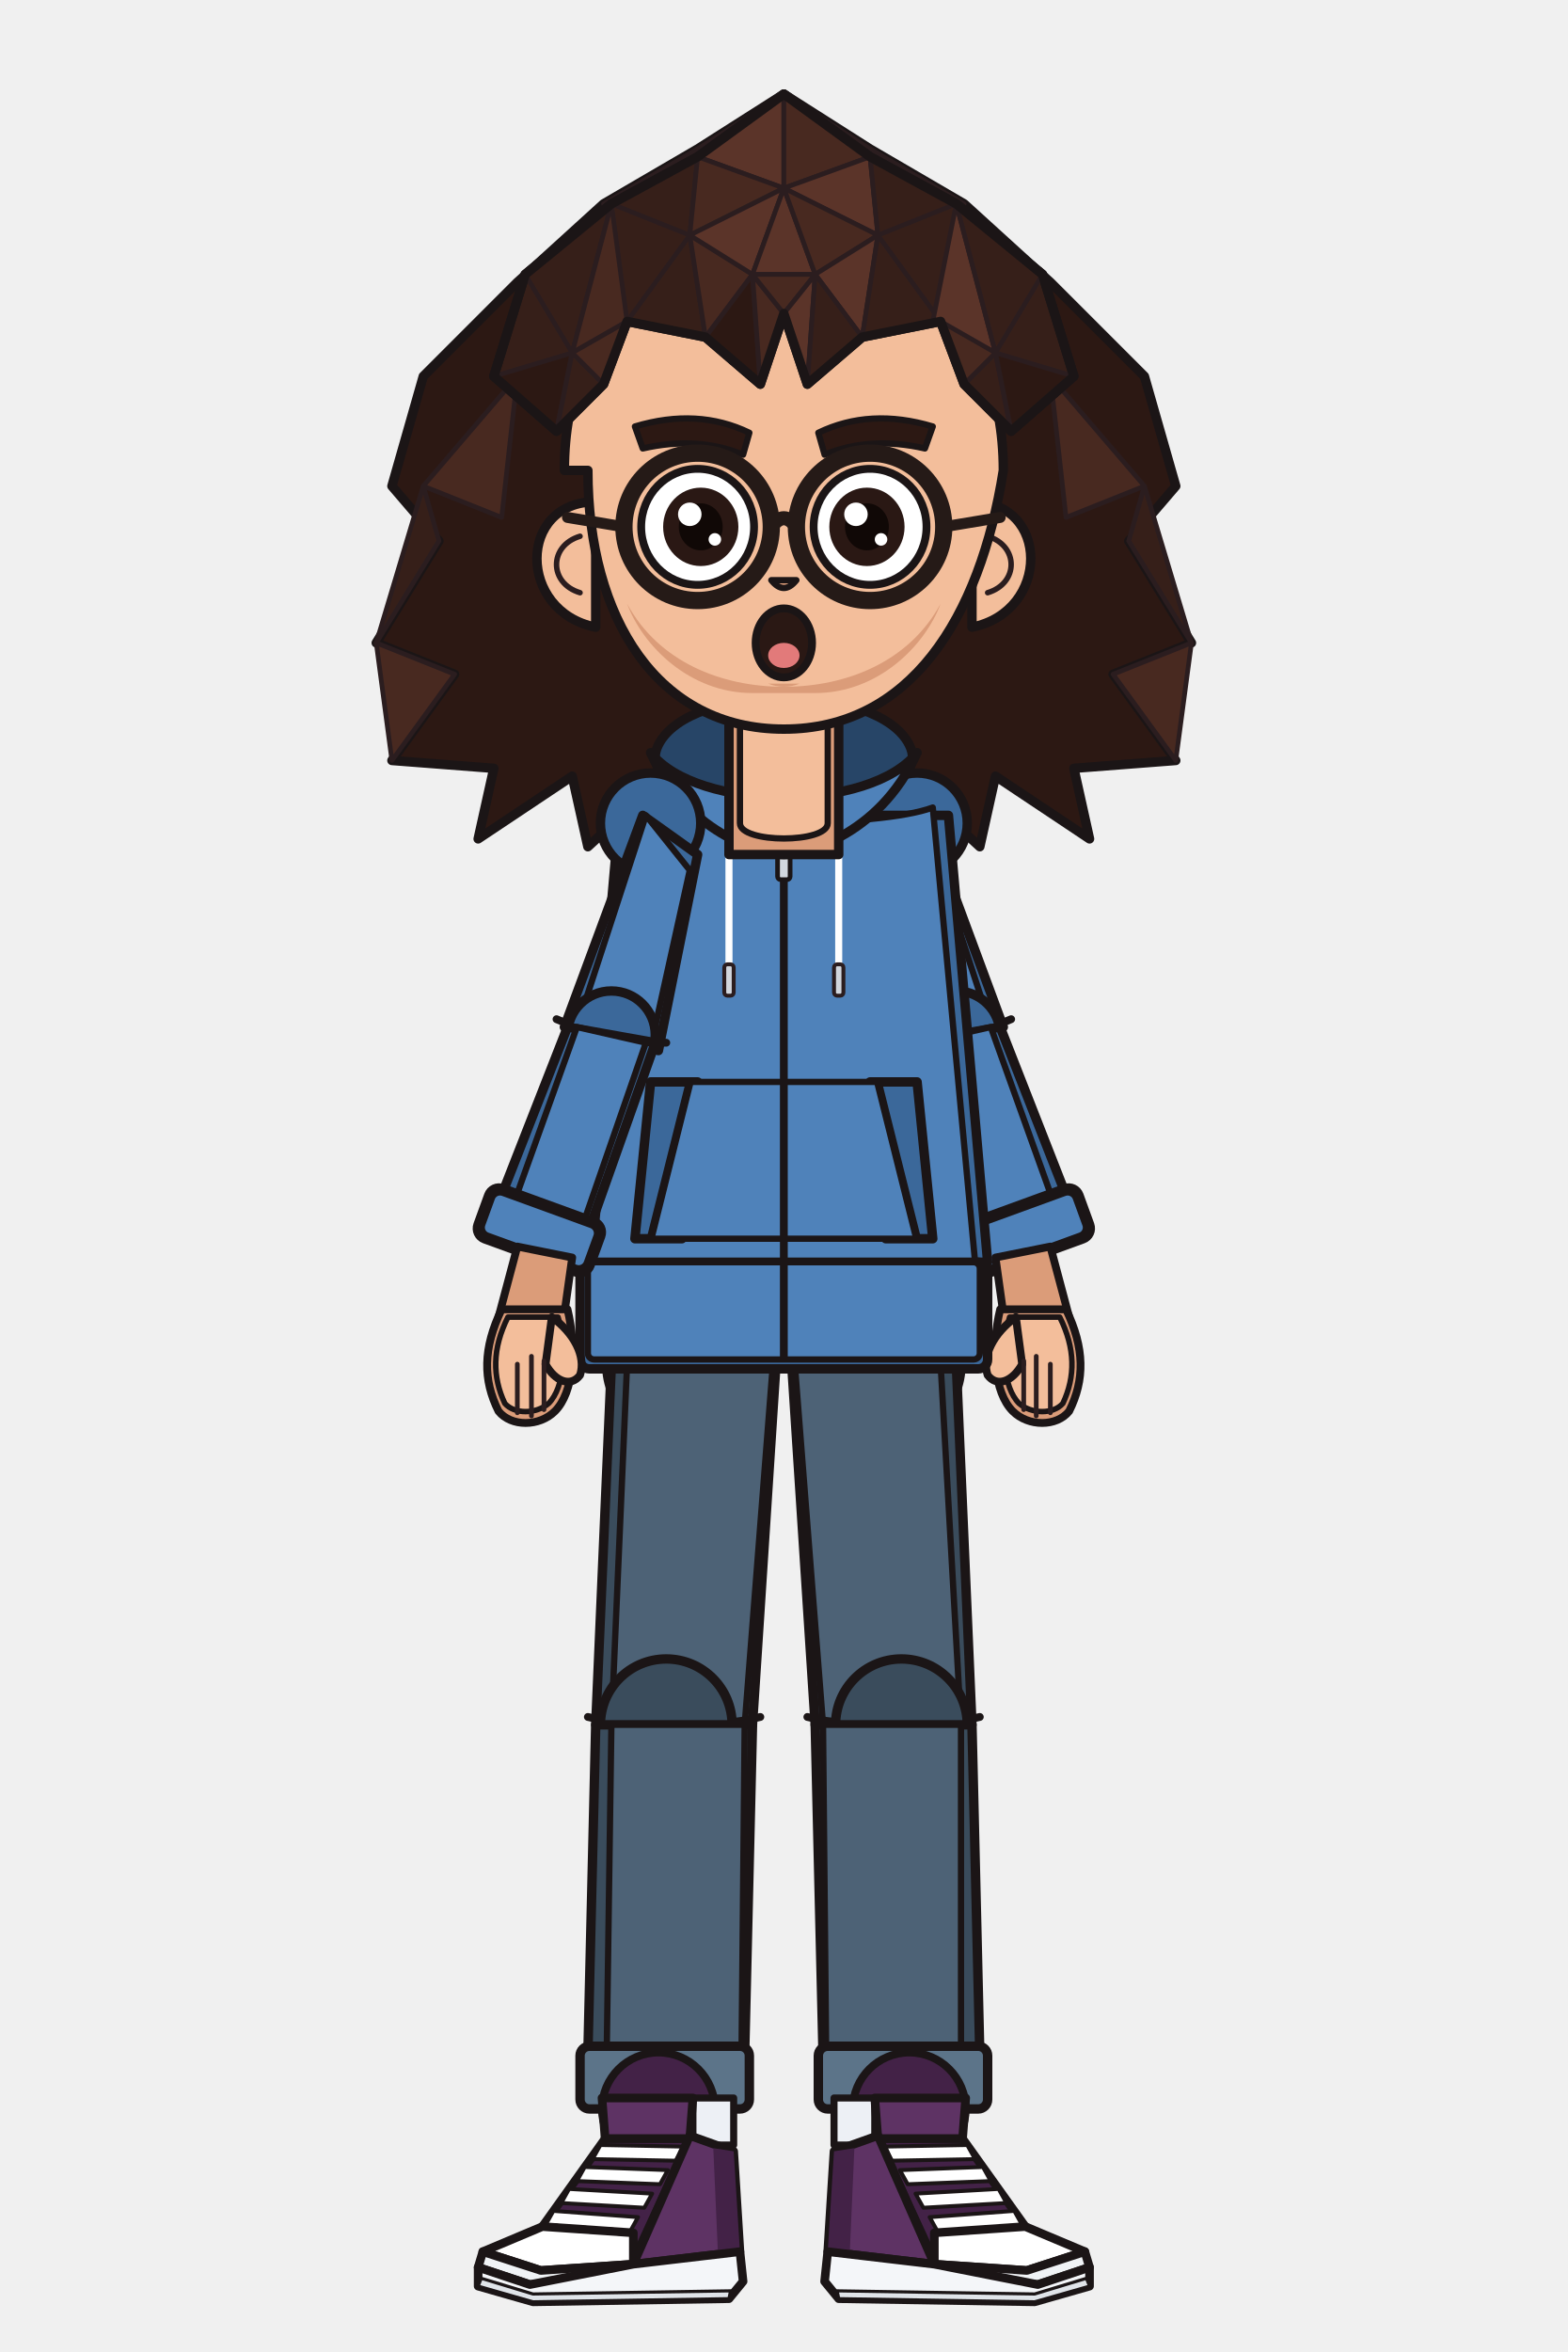
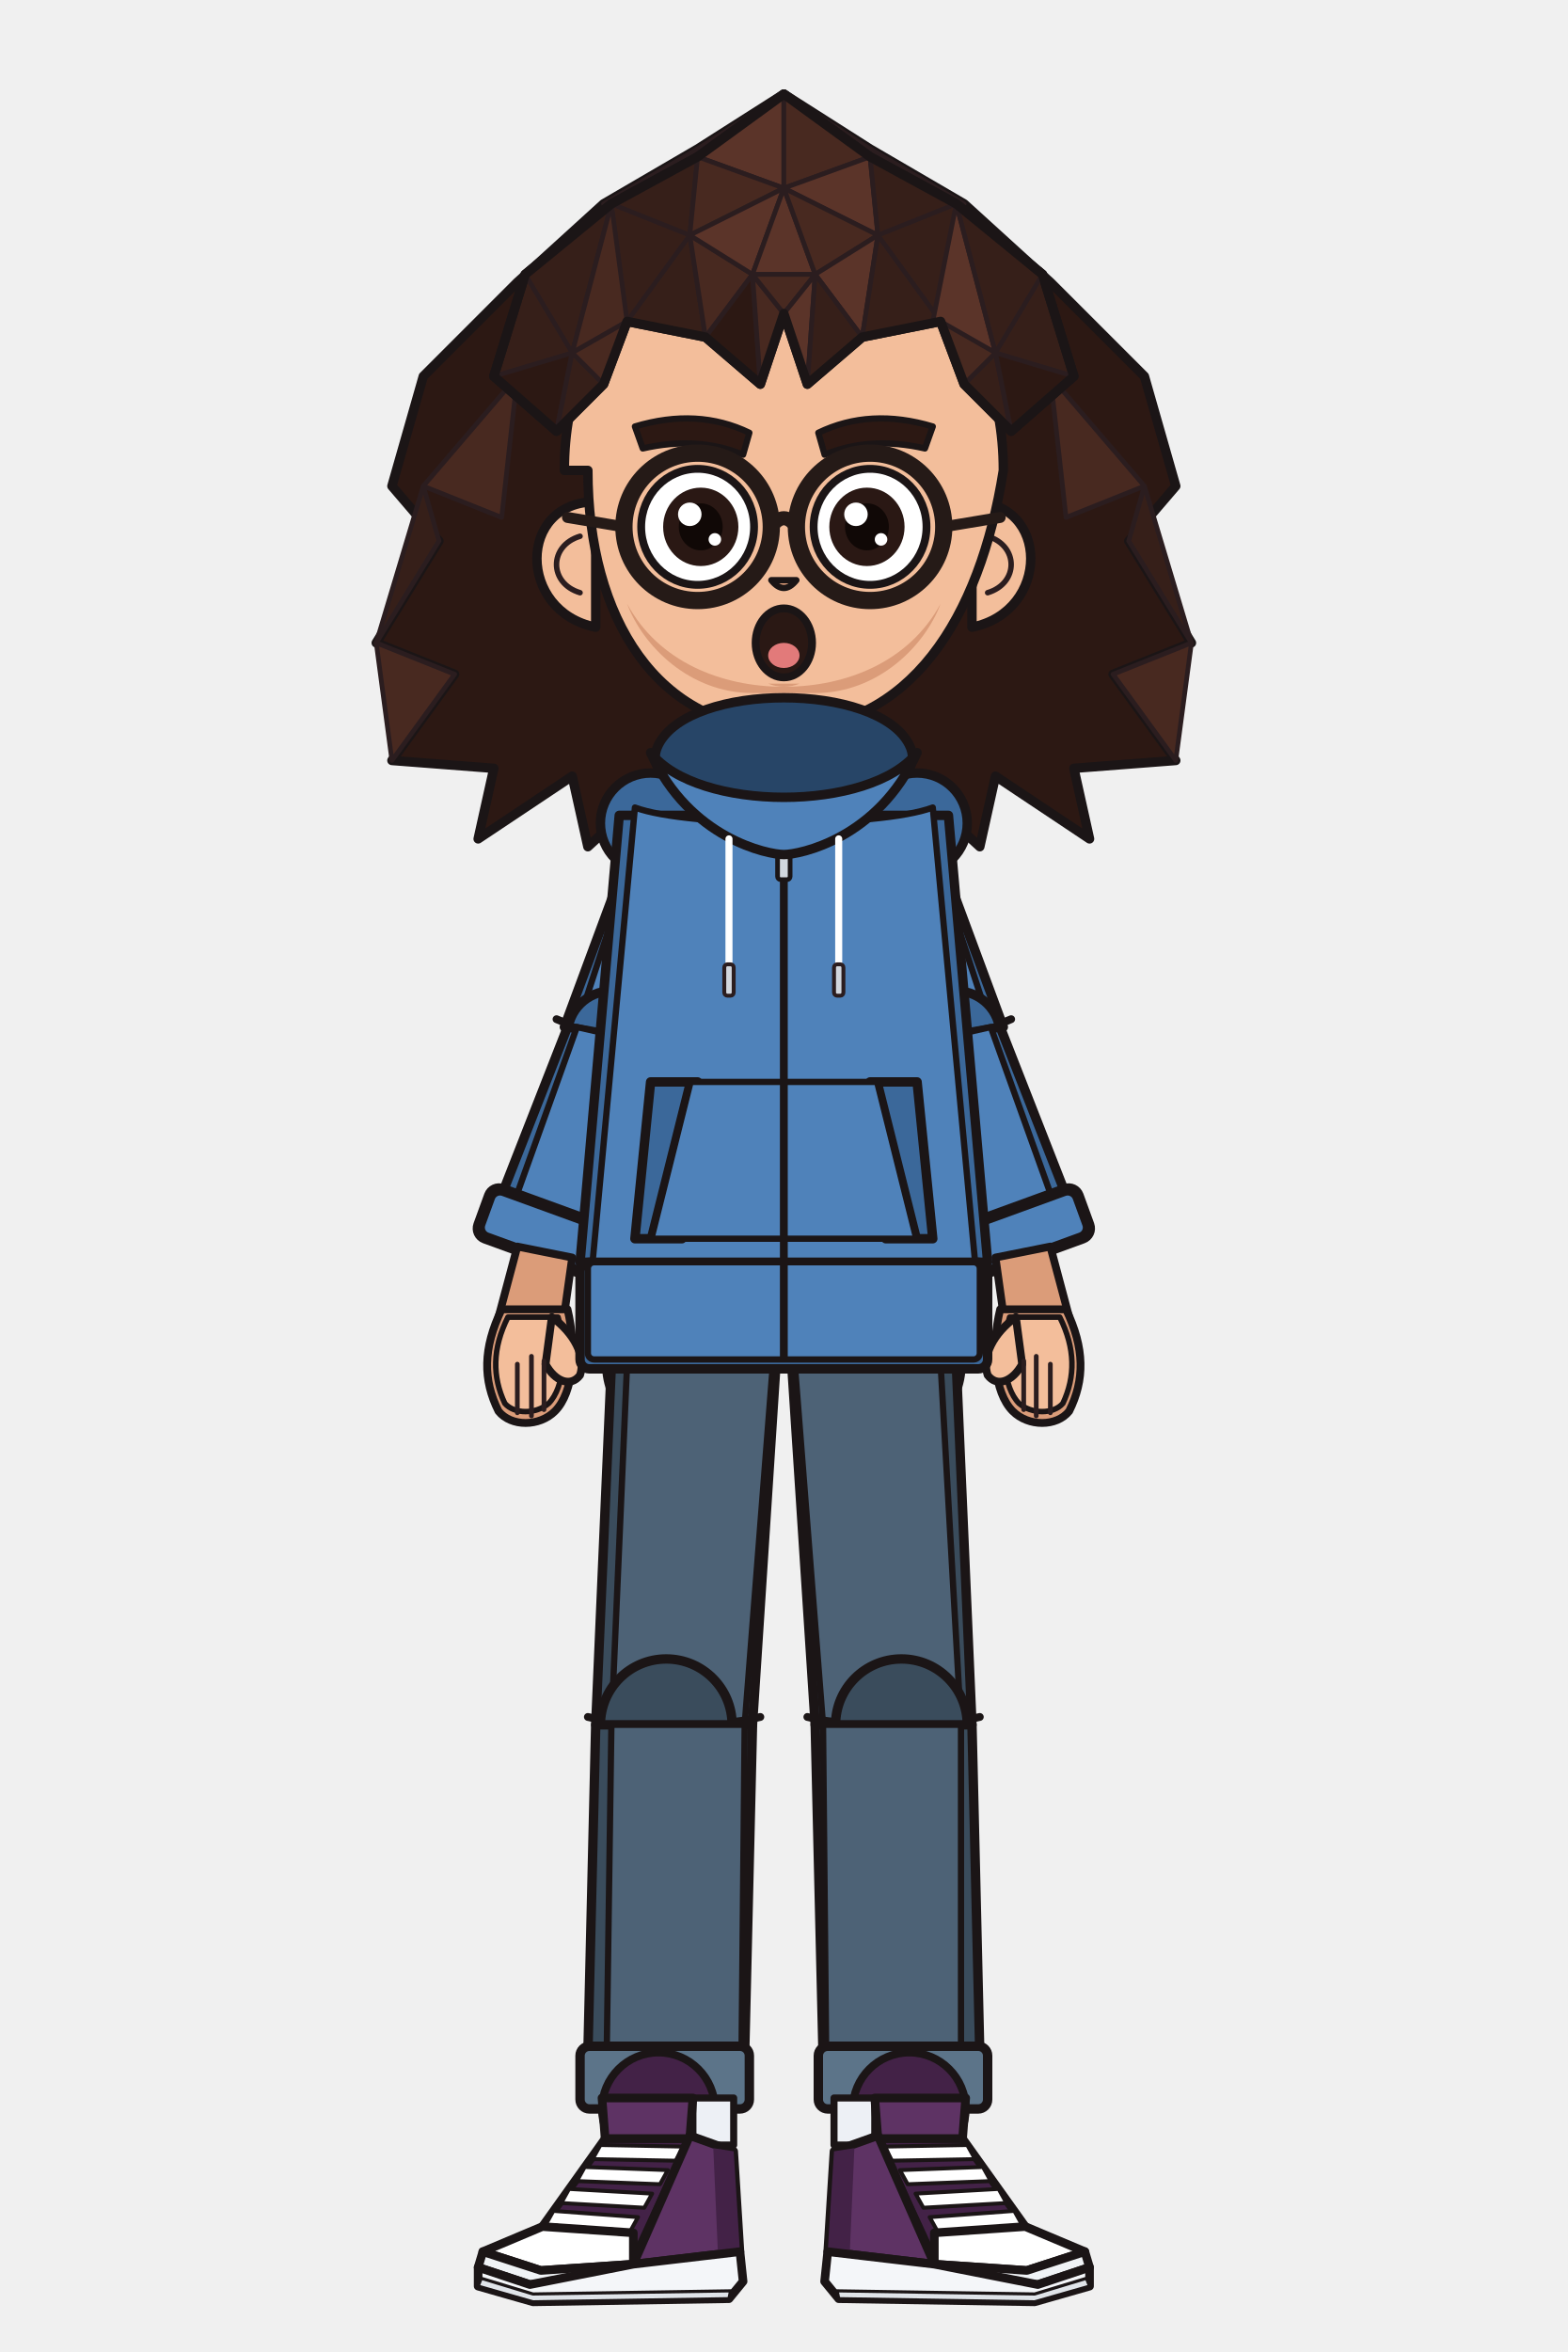
<svg xmlns="http://www.w3.org/2000/svg" viewBox="0 0 1000 1500" width="1000" height="1500">
  <rect width="1000" height="1500" fill="none" />
  <g id="character_root">
    <g id="fk_head_back" transform="rotate(0.0, 500, 500)">
      <g id="layer_head_back">
        <path fill="#2c1813" stroke="#1b1516" stroke-width="6" stroke-linecap="round" stroke-linejoin="round" d="M500 60 L445 95 L385 130 L330 180 L270 240 L250 310 L280 345 L240 410 L290 430 L250 485 L315 490 L305 535 L365 495 L375 540 L435 485 L500 510 L565 485 L625 540 L635 495 L695 535 L685 490 L750 485 L710 430 L760 410 L720 345 L750 310 L730 240 L670 180 L615 130 L555 95 Z" />
        <polygon points="330,240 270,310 320,330" fill="#482920" stroke="#2b1d1f" stroke-width="3" stroke-linejoin="round" />
        <polygon points="270,310 280,345 240,410" fill="#361f19" stroke="#2b1d1f" stroke-width="3" stroke-linejoin="round" />
        <polygon points="240,410 290,430 250,485" fill="#482920" stroke="#2b1d1f" stroke-width="3" stroke-linejoin="round" />
        <polygon points="670,240 730,310 680,330" fill="#482920" stroke="#2b1d1f" stroke-width="3" stroke-linejoin="round" />
        <polygon points="730,310 720,345 760,410" fill="#361f19" stroke="#2b1d1f" stroke-width="3" stroke-linejoin="round" />
        <polygon points="760,410 710,430 750,485" fill="#482920" stroke="#2b1d1f" stroke-width="3" stroke-linejoin="round" />
        <polygon points="500,60 445,95 500,150" fill="#482920" stroke="#2b1d1f" stroke-width="3" stroke-linejoin="round" />
        <polygon points="500,60 500,150 555,95" fill="#5b3429" stroke="#2b1d1f" stroke-width="3" stroke-linejoin="round" />
        <polygon points="445,95 385,130 440,175" fill="#361f19" stroke="#2b1d1f" stroke-width="3" stroke-linejoin="round" />
        <polygon points="445,95 440,175 500,150" fill="#482920" stroke="#2b1d1f" stroke-width="3" stroke-linejoin="round" />
        <polygon points="555,95 500,150 560,175" fill="#482920" stroke="#2b1d1f" stroke-width="3" stroke-linejoin="round" />
        <polygon points="555,95 615,130 560,175" fill="#361f19" stroke="#2b1d1f" stroke-width="3" stroke-linejoin="round" />
      </g>
    </g>
    <g id="fk_leg_r" transform="rotate(0.0, 565, 870)">
      <g id="layer_leg_upper_right">
        <circle cx="565" cy="870" r="48" fill="#3a4c5c" stroke="#1b1516" stroke-width="6" />
        <path fill="#3a4c5c" stroke="#1b1516" stroke-width="6" stroke-linecap="round" stroke-linejoin="round" d="M505 870 L520 1100 L620 1100 L610 870 Z" />
        <path fill="#4d6276" stroke="#1b1516" stroke-width="4" stroke-linecap="round" stroke-linejoin="round" d="M507 870 L525 1100 L613 1100 L600 870 Z" />
        <path fill="#3a4c5c" stroke="#1b1516" stroke-width="5" stroke-linecap="round" d="M515 1095 Q570 1108 625 1095" />
      </g>
      <g id="fk_leg_lower_r" transform="rotate(0.0, 575, 1100)">
        <g id="layer_leg_lower_right">
          <circle cx="575" cy="1100" r="42" fill="#3a4c5c" stroke="#1b1516" stroke-width="6" />
          <path fill="#3a4c5c" stroke="#1b1516" stroke-width="6" stroke-linecap="round" stroke-linejoin="round" d="M520 1100 L525 1310 L625 1310 L620 1100 Z" />
          <path fill="#4d6276" stroke="#1b1516" stroke-width="4" stroke-linecap="round" stroke-linejoin="round" d="M525 1100 L527 1310 L613 1310 L613 1100 Z" />
          <rect x="522" y="1305" width="108" height="40" rx="6" fill="#5c7489" stroke="#1b1516" stroke-width="6" />
        </g>
        <g id="fk_shoe_r" transform="rotate(0.0, 580, 1345)">
          <g id="layer_shoe_right">
            <circle cx="580" cy="1345" r="36" fill="#432247" stroke="#1b1516" stroke-width="5" />
            <path fill="#edf0f5" stroke="#1b1516" stroke-width="4.5" stroke-linecap="round" stroke-linejoin="round" d="M558 1338 L532 1338 L532 1368 L558 1368 Z" />
            <path fill="#5e3364" stroke="#1b1516" stroke-width="5.5" stroke-linecap="round" stroke-linejoin="round" d="M616 1338 L558 1338 L560 1364 L614 1364 Z" />
            <path fill="#432247" stroke="#1b1516" stroke-width="5.5" stroke-linecap="round" stroke-linejoin="round" d="M614 1364 L560 1364 L596 1442 L654 1420 Z" />
            <path fill="#ffffff" stroke="#1b1516" stroke-width="2.5" stroke-linejoin="round" d="M617 1368 L564 1369 L569 1378 L622 1377 Z" />
            <path fill="#ffffff" stroke="#1b1516" stroke-width="2.5" stroke-linejoin="round" d="M627 1382 L574 1384 L579 1393 L632 1391 Z" />
            <path fill="#ffffff" stroke="#1b1516" stroke-width="2.5" stroke-linejoin="round" d="M637 1396 L584 1399 L589 1408 L642 1405 Z" />
            <path fill="#ffffff" stroke="#1b1516" stroke-width="2.5" stroke-linejoin="round" d="M647 1410 L593 1414 L598 1423 L652 1419 Z" />
            <path fill="#5e3364" stroke="#1b1516" stroke-width="5.5" stroke-linecap="round" stroke-linejoin="round" d="M560 1362 L532 1372 L528 1436 L596 1444 L560 1362 Z" />
            <path fill="#432247" d="M545 1370 L532 1372 L528 1436 L542 1438 Z" />
            <path fill="#ffffff" stroke="#1b1516" stroke-width="5.5" stroke-linecap="round" stroke-linejoin="round" d="M654 1420 L596 1424 L596 1444 L655 1448 L692 1436 Z" />
            <path fill="#f0f3f6" stroke="#1b1516" stroke-width="5.5" stroke-linecap="round" stroke-linejoin="round" d="M692 1436 L655 1448 L596 1444 L604 1453 L662 1457 L695 1446 Z" />
            <path fill="#f4f6f9" stroke="#1b1516" stroke-width="5.5" stroke-linecap="round" stroke-linejoin="round" d="M695 1446 L662 1457 L596 1444 L528 1436 L526 1455 L535 1466 L660 1468 L695 1458 Z" />
            <path fill="#e0e4e9" stroke="#1b1516" stroke-width="2" stroke-linejoin="round" d="M693 1453 L660 1463 L534 1461 L535 1466 L660 1468 L695 1458 Z" />
          </g>
        </g>
      </g>
    </g>
    <g id="fk_leg_l" transform="rotate(0.0, 435, 870)">
      <g id="layer_leg_upper_left">
        <circle cx="435" cy="870" r="48" fill="#3a4c5c" stroke="#1b1516" stroke-width="6" />
        <path fill="#3a4c5c" stroke="#1b1516" stroke-width="6" stroke-linecap="round" stroke-linejoin="round" d="M390 870 L380 1100 L480 1100 L495 870 Z" />
        <path fill="#4d6276" stroke="#1b1516" stroke-width="4" stroke-linecap="round" stroke-linejoin="round" d="M400 870 L390 1100 L475 1100 L493 870 Z" />
        <path fill="#3a4c5c" stroke="#1b1516" stroke-width="5" stroke-linecap="round" d="M375 1095 Q430 1108 485 1095" />
      </g>
      <g id="fk_leg_lower_l" transform="rotate(0.0, 425, 1100)">
        <g id="layer_leg_lower_left">
          <circle cx="425" cy="1100" r="42" fill="#3a4c5c" stroke="#1b1516" stroke-width="6" />
          <path fill="#3a4c5c" stroke="#1b1516" stroke-width="6" stroke-linecap="round" stroke-linejoin="round" d="M380 1100 L375 1310 L475 1310 L480 1100 Z" />
          <path fill="#4d6276" stroke="#1b1516" stroke-width="4" stroke-linecap="round" stroke-linejoin="round" d="M390 1100 L387 1310 L473 1310 L475 1100 Z" />
          <rect x="370" y="1305" width="108" height="40" rx="6" fill="#5c7489" stroke="#1b1516" stroke-width="6" />
        </g>
        <g id="fk_shoe_l" transform="rotate(0.0, 420, 1345)">
          <g id="layer_shoe_left">
            <circle cx="420" cy="1345" r="36" fill="#432247" stroke="#1b1516" stroke-width="5" />
            <path fill="#edf0f5" stroke="#1b1516" stroke-width="4.5" stroke-linecap="round" stroke-linejoin="round" d="M442 1338 L468 1338 L468 1368 L442 1368 Z" />
            <path fill="#5e3364" stroke="#1b1516" stroke-width="5.5" stroke-linecap="round" stroke-linejoin="round" d="M384 1338 L442 1338 L440 1364 L386 1364 Z" />
            <path fill="#432247" stroke="#1b1516" stroke-width="5.5" stroke-linecap="round" stroke-linejoin="round" d="M386 1364 L440 1364 L404 1442 L346 1420 Z" />
            <path fill="#ffffff" stroke="#1b1516" stroke-width="2.5" stroke-linejoin="round" d="M383 1368 L436 1369 L431 1378 L378 1377 Z" />
            <path fill="#ffffff" stroke="#1b1516" stroke-width="2.5" stroke-linejoin="round" d="M373 1382 L426 1384 L421 1393 L368 1391 Z" />
            <path fill="#ffffff" stroke="#1b1516" stroke-width="2.5" stroke-linejoin="round" d="M363 1396 L416 1399 L411 1408 L358 1405 Z" />
            <path fill="#ffffff" stroke="#1b1516" stroke-width="2.5" stroke-linejoin="round" d="M353 1410 L407 1414 L402 1423 L348 1419 Z" />
            <path fill="#5e3364" stroke="#1b1516" stroke-width="5.5" stroke-linecap="round" stroke-linejoin="round" d="M440 1362 L468 1372 L472 1436 L404 1444 L440 1362 Z" />
            <path fill="#432247" d="M455 1370 L468 1372 L472 1436 L458 1438 Z" />
            <path fill="#ffffff" stroke="#1b1516" stroke-width="5.5" stroke-linecap="round" stroke-linejoin="round" d="M346 1420 L404 1424 L404 1444 L345 1448 L308 1436 Z" />
            <path fill="#f0f3f6" stroke="#1b1516" stroke-width="5.5" stroke-linecap="round" stroke-linejoin="round" d="M308 1436 L345 1448 L404 1444 L396 1453 L338 1457 L305 1446 Z" />
            <path fill="#f4f6f9" stroke="#1b1516" stroke-width="5.5" stroke-linecap="round" stroke-linejoin="round" d="M305 1446 L338 1457 L404 1444 L472 1436 L474 1455 L465 1466 L340 1468 L305 1458 Z" />
            <path fill="#e0e4e9" stroke="#1b1516" stroke-width="2" stroke-linejoin="round" d="M307 1453 L340 1463 L466 1461 L465 1466 L340 1468 L305 1458 Z" />
          </g>
        </g>
      </g>
    </g>
    <g id="fk_arm_r" transform="rotate(0.0, 585, 525)">
      <g id="layer_arm_upper_right">
        <circle cx="585" cy="525" r="32" fill="#3b689a" stroke="#1b1516" stroke-width="6" />
        <path fill="#3b689a" stroke="#1b1516" stroke-width="6" stroke-linecap="round" stroke-linejoin="round" d="M590 520 L640 655 L580 670 L555 545 Z" />
        <path fill="#4f82ba" stroke="#1b1516" stroke-width="4" stroke-linecap="round" stroke-linejoin="round" d="M588 520 L632 655 L585 668 L560 555 Z" />
        <path fill="#3b689a" stroke="#1b1516" stroke-width="5" stroke-linecap="round" d="M645 650 Q610 665 575 665" />
      </g>
      <g id="fk_arm_lower_r" transform="rotate(0.0, 610, 660)">
        <g id="layer_arm_lower_right">
          <circle cx="610" cy="660" r="28" fill="#3b689a" stroke="#1b1516" stroke-width="6" />
          <path fill="#3b689a" stroke="#1b1516" stroke-width="6" stroke-linecap="round" stroke-linejoin="round" d="M638 655 L685 775 L628 795 L582 665 Z" />
          <path fill="#4f82ba" stroke="#1b1516" stroke-width="4" stroke-linecap="round" stroke-linejoin="round" d="M632 655 L675 775 L632 792 L588 665 Z" />
          <g transform="rotate(-20, 655, 785)">
            <rect x="618" y="768" width="76" height="34" rx="7" fill="#3b689a" stroke="#1b1516" stroke-width="6" />
            <rect x="621" y="771" width="70" height="28" rx="5" fill="#4f82ba" stroke="#1b1516" stroke-width="3" />
          </g>
          <g id="boy_hand_r">
            <path fill="#db9c79" stroke="#1b1516" stroke-width="5" stroke-linecap="round" stroke-linejoin="round" d="M670 795 L682 840 L642 852 L635 802 Z" />
            <path fill="#db9c79" stroke="#1b1516" stroke-width="5" stroke-linecap="round" stroke-linejoin="round" d="M680 835 C692 860 692 880 682 900 C674 910 656 910 646 900 C634 888 632 860 638 835 Z" />
            <path fill="#f3be9b" stroke="#1b1516" stroke-width="3.5" stroke-linecap="round" stroke-linejoin="round" d="M676 840 C686 860 686 878 678 895 C672 902 658 902 650 895 C640 885 638 860 644 840 Z" />
            <path fill="#f3be9b" stroke="#1b1516" stroke-width="5" stroke-linecap="round" stroke-linejoin="round" d="M648 840 C634 850 626 865 630 877 C636 885 646 881 652 870 Z" />
            <line x1="670" y1="901" x2="670" y2="870" stroke="#2b1d1f" stroke-width="3" stroke-linecap="round" />
            <line x1="661" y1="903" x2="661" y2="865" stroke="#2b1d1f" stroke-width="3" stroke-linecap="round" />
            <line x1="653" y1="899" x2="653" y2="868" stroke="#2b1d1f" stroke-width="3" stroke-linecap="round" />
          </g>
        </g>
      </g>
    </g>
-     <g id="layer_torso">
-       <path fill="#274567" stroke="#1b1516" stroke-width="6" stroke-linecap="round" stroke-linejoin="round" d="M420 475 C440 435 560 435 580 475 C605 525 395 525 420 475 Z" />
-       <path fill="#3b689a" stroke="#1b1516" stroke-width="6" stroke-linecap="round" stroke-linejoin="round" d="M395 520 L370 805 L630 805 L605 520 Z" />
-       <path fill="#4f82ba" stroke="#1b1516" stroke-width="4" stroke-linecap="round" stroke-linejoin="round" d="M405 515 C440 528 560 528 595 515 L622 805 L378 805 Z" />
-       <rect x="370" y="805" width="260" height="68" rx="6" fill="#3b689a" stroke="#1b1516" stroke-width="6" />
-       <rect x="375" y="805" width="250" height="62" rx="4" fill="#4f82ba" stroke="#1b1516" stroke-width="4" />
-       <path fill="#3b689a" stroke="#1b1516" stroke-width="6" stroke-linecap="round" stroke-linejoin="round" d="M415 690 L445 690 L435 790 L405 790 Z" />
-       <path fill="#3b689a" stroke="#1b1516" stroke-width="6" stroke-linecap="round" stroke-linejoin="round" d="M585 690 L555 690 L565 790 L595 790 Z" />
-       <path fill="#4f82ba" stroke="#1b1516" stroke-width="4" stroke-linecap="round" stroke-linejoin="round" d="M440 690 L560 690 L585 790 L415 790 Z" />
-       <line x1="415" y1="790" x2="440" y2="690" stroke="#1b1516" stroke-width="5" stroke-linecap="round" />
-       <line x1="585" y1="790" x2="560" y2="690" stroke="#1b1516" stroke-width="5" stroke-linecap="round" />
-       <line x1="500" y1="535" x2="500" y2="865" stroke="#1b1516" stroke-width="5" stroke-linecap="round" />
-       <rect x="496" y="545" width="8" height="16" rx="2" fill="#d2d7de" stroke="#1b1516" stroke-width="3" />
-       <path fill="#4f82ba" stroke="#1b1516" stroke-width="6" stroke-linecap="round" stroke-linejoin="round" d="M415 480 C440 535 490 545 500 545 C510 545 560 535 585 480 C555 518 445 518 415 480 Z" />
-       <path fill="none" stroke="#ffffff" stroke-width="4.5" stroke-linecap="round" d="M465 535 L465 615" />
-       <rect x="462" y="615" width="6" height="20" rx="2" fill="#d2d7de" stroke="#2b1d1f" stroke-width="2.5" />
-       <path fill="none" stroke="#ffffff" stroke-width="4.5" stroke-linecap="round" d="M535 535 L535 615" />
-       <rect x="532" y="615" width="6" height="20" rx="2" fill="#d2d7de" stroke="#2b1d1f" stroke-width="2.5" />
+     <g id="fk_arm_l" transform="rotate(0.0, 415, 525)">
+       <g id="layer_arm_upper_left">
+         <circle cx="415" cy="525" r="32" fill="#3b689a" stroke="#1b1516" stroke-width="6" />
+         <path fill="#3b689a" stroke="#1b1516" stroke-width="6" stroke-linecap="round" stroke-linejoin="round" d="M410 520 L360 655 L420 670 L445 545 Z" />
+         <path fill="#4f82ba" stroke="#1b1516" stroke-width="4" stroke-linecap="round" stroke-linejoin="round" d="M412 520 L368 655 L415 668 L440 555 Z" />
+         <path fill="#3b689a" stroke="#1b1516" stroke-width="5" stroke-linecap="round" d="M355 650 Q390 665 425 665" />
+       </g>
+       <g id="fk_arm_lower_l" transform="rotate(0.0, 390, 660)">
+         <g id="layer_arm_lower_left">
+           <circle cx="390" cy="660" r="28" fill="#3b689a" stroke="#1b1516" stroke-width="6" />
+           <path fill="#3b689a" stroke="#1b1516" stroke-width="6" stroke-linecap="round" stroke-linejoin="round" d="M362 655 L315 775 L372 795 L418 665 Z" />
+           <path fill="#4f82ba" stroke="#1b1516" stroke-width="4" stroke-linecap="round" stroke-linejoin="round" d="M368 655 L325 775 L368 792 L412 665 Z" />
+           <g transform="rotate(20, 345, 785)">
+             <rect x="306" y="768" width="76" height="34" rx="7" fill="#3b689a" stroke="#1b1516" stroke-width="6" />
+             <rect x="309" y="771" width="70" height="28" rx="5" fill="#4f82ba" stroke="#1b1516" stroke-width="3" />
+           </g>
+           <g id="boy_hand_l">
+             <path fill="#db9c79" stroke="#1b1516" stroke-width="5" stroke-linecap="round" stroke-linejoin="round" d="M330 795 L318 840 L358 852 L365 802 Z" />
+             <path fill="#db9c79" stroke="#1b1516" stroke-width="5" stroke-linecap="round" stroke-linejoin="round" d="M320 835 C308 860 308 880 318 900 C326 910 344 910 354 900 C366 888 368 860 362 835 Z" />
+             <path fill="#f3be9b" stroke="#1b1516" stroke-width="3.5" stroke-linecap="round" stroke-linejoin="round" d="M324 840 C314 860 314 878 322 895 C328 902 342 902 350 895 C360 885 362 860 356 840 Z" />
+             <path fill="#f3be9b" stroke="#1b1516" stroke-width="5" stroke-linecap="round" stroke-linejoin="round" d="M352 840 C366 850 374 865 370 877 C364 885 354 881 348 870 Z" />
+             <line x1="330" y1="901" x2="330" y2="870" stroke="#2b1d1f" stroke-width="3" stroke-linecap="round" />
+             <line x1="339" y1="903" x2="339" y2="865" stroke="#2b1d1f" stroke-width="3" stroke-linecap="round" />
+             <line x1="347" y1="899" x2="347" y2="868" stroke="#2b1d1f" stroke-width="3" stroke-linecap="round" />
+           </g>
+         </g>
+       </g>
    </g>
    <g id="fk_head_base" transform="rotate(0.0, 500, 500)">
      <g id="layer_head_base">
        <path fill="#db9c79" stroke="#1b1516" stroke-width="6" stroke-linecap="round" stroke-linejoin="round" d="M465 440 L465 545 L535 545 L535 440 Z" />
        <path fill="#f3be9b" stroke="#1b1516" stroke-width="4" stroke-linecap="round" stroke-linejoin="round" d="M472 440 L472 525 C472 538 528 538 528 525 L528 440 Z" />
        <path fill="#f3be9b" stroke="#1b1516" stroke-width="6" stroke-linecap="round" stroke-linejoin="round" d="M380 320 C330 320 330 390 380 400 Z" />
        <path fill="none" stroke="#2b1d1f" stroke-width="3.5" stroke-linecap="round" d="M370 342 C350 348 350 372 370 378" />
        <path fill="#f3be9b" stroke="#1b1516" stroke-width="6" stroke-linecap="round" stroke-linejoin="round" d="M620 320 C670 320 670 390 620 400 Z" />
        <path fill="none" stroke="#2b1d1f" stroke-width="3.5" stroke-linecap="round" d="M630 342 C650 348 650 372 630 378" />
        <path fill="#f3be9b" stroke="#1b1516" stroke-width="6" stroke-linecap="round" stroke-linejoin="round" d="M360 300 C360 100 640 100 640 300 C625 395 580 465 500 465 C420 465 375 395 375 300 Z" />
        <path fill="#db9c79" d="M480 442 C440 442 410 412 400 385 C420 422 460 438 500 438 C540 438 580 422 600 385 C590 412 560 442 520 442 Z" />
        <path fill="#2c1813" stroke="#1b1516" stroke-width="4" stroke-linecap="round" stroke-linejoin="round" d="M405 272 Q445 260 478 276 L474 290 Q445 278 410 286 Z" />
        <path fill="#2c1813" stroke="#1b1516" stroke-width="4" stroke-linecap="round" stroke-linejoin="round" d="M595 272 Q555 260 522 276 L526 290 Q555 278 590 286 Z" />
        <path fill="#db9c79" stroke="#1b1516" stroke-width="4" stroke-linecap="round" stroke-linejoin="round" d="M492 370 Q500 380 508 370 Z" />
        <circle cx="445" cy="336" r="47" fill="none" stroke="#251a17" stroke-width="11" />
        <circle cx="555" cy="336" r="47" fill="none" stroke="#251a17" stroke-width="11" />
        <path fill="none" stroke="#251a17" stroke-width="9" stroke-linecap="round" d="M492 336 Q500 325 508 336" />
        <line x1="398" y1="336" x2="362" y2="330" stroke="#251a17" stroke-width="7" stroke-linecap="round" />
        <line x1="602" y1="336" x2="638" y2="330" stroke="#251a17" stroke-width="7" stroke-linecap="round" />
        <path fill="#361f19" stroke="#1b1516" stroke-width="6" stroke-linecap="round" stroke-linejoin="round" d="M500 60 L445 100 L390 130 L335 175 L315 240 L355 275 L385 245 L400 205 L450 215 L485 245 L500 200 L515 245 L550 215 L600 205 L615 245 L645 275 L685 240 L665 175 L610 130 L555 100 Z" />
        <polygon points="500,60 445,100 500,120" fill="#5b3429" stroke="#2b1d1f" stroke-width="3" stroke-linejoin="round" />
        <polygon points="500,60 500,120 555,100" fill="#482920" stroke="#2b1d1f" stroke-width="3" stroke-linejoin="round" />
        <polygon points="445,100 390,130 440,150" fill="#361f19" stroke="#2b1d1f" stroke-width="3" stroke-linejoin="round" />
        <polygon points="445,100 440,150 500,120" fill="#482920" stroke="#2b1d1f" stroke-width="3" stroke-linejoin="round" />
        <polygon points="555,100 500,120 560,150" fill="#5b3429" stroke="#2b1d1f" stroke-width="3" stroke-linejoin="round" />
        <polygon points="555,100 610,130 560,150" fill="#361f19" stroke="#2b1d1f" stroke-width="3" stroke-linejoin="round" />
        <polygon points="440,150 400,205 450,215" fill="#361f19" stroke="#2b1d1f" stroke-width="3" stroke-linejoin="round" />
        <polygon points="440,150 450,215 480,175" fill="#482920" stroke="#2b1d1f" stroke-width="3" stroke-linejoin="round" />
        <polygon points="500,120 440,150 480,175" fill="#5b3429" stroke="#2b1d1f" stroke-width="3" stroke-linejoin="round" />
        <polygon points="500,120 480,175 520,175" fill="#5b3429" stroke="#2b1d1f" stroke-width="3" stroke-linejoin="round" />
        <polygon points="500,120 520,175 560,150" fill="#482920" stroke="#2b1d1f" stroke-width="3" stroke-linejoin="round" />
        <polygon points="560,150 520,175 550,215" fill="#5b3429" stroke="#2b1d1f" stroke-width="3" stroke-linejoin="round" />
        <polygon points="560,150 550,215 600,205" fill="#361f19" stroke="#2b1d1f" stroke-width="3" stroke-linejoin="round" />
        <polygon points="480,175 450,215 485,245" fill="#2c1813" stroke="#2b1d1f" stroke-width="3" stroke-linejoin="round" />
        <polygon points="480,175 485,245 500,200" fill="#482920" stroke="#2b1d1f" stroke-width="3" stroke-linejoin="round" />
        <polygon points="480,175 520,175 500,200" fill="#482920" stroke="#2b1d1f" stroke-width="3" stroke-linejoin="round" />
        <polygon points="520,175 500,200 515,245" fill="#5b3429" stroke="#2b1d1f" stroke-width="3" stroke-linejoin="round" />
        <polygon points="520,175 515,245 550,215" fill="#361f19" stroke="#2b1d1f" stroke-width="3" stroke-linejoin="round" />
        <polygon points="390,130 335,175 365,225" fill="#361f19" stroke="#2b1d1f" stroke-width="3" stroke-linejoin="round" />
        <polygon points="390,130 365,225 400,205" fill="#482920" stroke="#2b1d1f" stroke-width="3" stroke-linejoin="round" />
        <polygon points="365,225 315,240 355,275" fill="#2c1813" stroke="#2b1d1f" stroke-width="3" stroke-linejoin="round" />
        <polygon points="365,225 355,275 385,245" fill="#361f19" stroke="#2b1d1f" stroke-width="3" stroke-linejoin="round" />
        <polygon points="365,225 385,245 400,205" fill="#482920" stroke="#2b1d1f" stroke-width="3" stroke-linejoin="round" />
        <polygon points="610,130 595,205 635,225" fill="#5b3429" stroke="#2b1d1f" stroke-width="3" stroke-linejoin="round" />
        <polygon points="610,130 635,225 665,175" fill="#361f19" stroke="#2b1d1f" stroke-width="3" stroke-linejoin="round" />
        <polygon points="635,225 615,245 645,275" fill="#361f19" stroke="#2b1d1f" stroke-width="3" stroke-linejoin="round" />
        <polygon points="635,225 600,205 615,245" fill="#482920" stroke="#2b1d1f" stroke-width="3" stroke-linejoin="round" />
        <polygon points="635,225 645,275 685,240" fill="#2c1813" stroke="#2b1d1f" stroke-width="3" stroke-linejoin="round" />
        <path fill="none" stroke="#1b1516" stroke-width="6" stroke-linecap="round" stroke-linejoin="round" d="M500 60 L445 100 L390 130 L335 175 L315 240 L355 275 L385 245 L400 205 L450 215 L485 245 L500 200 L515 245 L550 215 L600 205 L615 245 L645 275 L685 240 L665 175 L610 130 L555 100 Z" />
      </g>
      <g id="layer_eyes_open">
        <ellipse cx="445" cy="336" rx="36" ry="37" fill="#ffffff" stroke="#1b1516" stroke-width="5" />
        <ellipse cx="447" cy="336" rx="24" ry="25" fill="#2a1814" />
        <ellipse cx="447" cy="336" rx="14" ry="15" fill="#100806" />
        <circle cx="440" cy="328" r="7.5" fill="#ffffff" />
        <circle cx="456" cy="344" r="4" fill="#ffffff" />
        <ellipse cx="555" cy="336" rx="36" ry="37" fill="#ffffff" stroke="#1b1516" stroke-width="5" />
        <ellipse cx="553" cy="336" rx="24" ry="25" fill="#2a1814" />
        <ellipse cx="553" cy="336" rx="14" ry="15" fill="#100806" />
        <circle cx="546" cy="328" r="7.5" fill="#ffffff" />
        <circle cx="562" cy="344" r="4" fill="#ffffff" />
      </g>
      <g id="layer_mouth_round_o">
        <ellipse cx="500" cy="410" rx="18" ry="22" fill="#2a1814" stroke="#1b1516" stroke-width="5" />
        <ellipse cx="500" cy="418" rx="10" ry="8" fill="#e27a7a" />
        <path fill="#db9c79" d="M490 436 Q500 440 510 436 Z" />
      </g>
    </g>
-     <g id="fk_arm_l" transform="rotate(0.0, 415, 525)">
-       <g id="layer_arm_upper_left">
-         <circle cx="415" cy="525" r="32" fill="#3b689a" stroke="#1b1516" stroke-width="6" />
-         <path fill="#3b689a" stroke="#1b1516" stroke-width="6" stroke-linecap="round" stroke-linejoin="round" d="M410 520 L360 655 L420 670 L445 545 Z" />
-         <path fill="#4f82ba" stroke="#1b1516" stroke-width="4" stroke-linecap="round" stroke-linejoin="round" d="M412 520 L368 655 L415 668 L440 555 Z" />
-         <path fill="#3b689a" stroke="#1b1516" stroke-width="5" stroke-linecap="round" d="M355 650 Q390 665 425 665" />
-       </g>
-       <g id="fk_arm_lower_l" transform="rotate(0.0, 390, 660)">
-         <g id="layer_arm_lower_left">
-           <circle cx="390" cy="660" r="28" fill="#3b689a" stroke="#1b1516" stroke-width="6" />
-           <path fill="#3b689a" stroke="#1b1516" stroke-width="6" stroke-linecap="round" stroke-linejoin="round" d="M362 655 L315 775 L372 795 L418 665 Z" />
-           <path fill="#4f82ba" stroke="#1b1516" stroke-width="4" stroke-linecap="round" stroke-linejoin="round" d="M368 655 L325 775 L368 792 L412 665 Z" />
-           <g transform="rotate(20, 345, 785)">
-             <rect x="306" y="768" width="76" height="34" rx="7" fill="#3b689a" stroke="#1b1516" stroke-width="6" />
-             <rect x="309" y="771" width="70" height="28" rx="5" fill="#4f82ba" stroke="#1b1516" stroke-width="3" />
-           </g>
-           <g id="boy_hand_l">
-             <path fill="#db9c79" stroke="#1b1516" stroke-width="5" stroke-linecap="round" stroke-linejoin="round" d="M330 795 L318 840 L358 852 L365 802 Z" />
-             <path fill="#db9c79" stroke="#1b1516" stroke-width="5" stroke-linecap="round" stroke-linejoin="round" d="M320 835 C308 860 308 880 318 900 C326 910 344 910 354 900 C366 888 368 860 362 835 Z" />
-             <path fill="#f3be9b" stroke="#1b1516" stroke-width="3.5" stroke-linecap="round" stroke-linejoin="round" d="M324 840 C314 860 314 878 322 895 C328 902 342 902 350 895 C360 885 362 860 356 840 Z" />
-             <path fill="#f3be9b" stroke="#1b1516" stroke-width="5" stroke-linecap="round" stroke-linejoin="round" d="M352 840 C366 850 374 865 370 877 C364 885 354 881 348 870 Z" />
-             <line x1="330" y1="901" x2="330" y2="870" stroke="#2b1d1f" stroke-width="3" stroke-linecap="round" />
-             <line x1="339" y1="903" x2="339" y2="865" stroke="#2b1d1f" stroke-width="3" stroke-linecap="round" />
-             <line x1="347" y1="899" x2="347" y2="868" stroke="#2b1d1f" stroke-width="3" stroke-linecap="round" />
-           </g>
-         </g>
-       </g>
+     <g id="layer_torso">
+       <path fill="#274567" stroke="#1b1516" stroke-width="6" stroke-linecap="round" stroke-linejoin="round" d="M420 475 C440 435 560 435 580 475 C605 525 395 525 420 475 Z" />
+       <path fill="#3b689a" stroke="#1b1516" stroke-width="6" stroke-linecap="round" stroke-linejoin="round" d="M395 520 L370 805 L630 805 L605 520 Z" />
+       <path fill="#4f82ba" stroke="#1b1516" stroke-width="4" stroke-linecap="round" stroke-linejoin="round" d="M405 515 C440 528 560 528 595 515 L622 805 L378 805 Z" />
+       <rect x="370" y="805" width="260" height="68" rx="6" fill="#3b689a" stroke="#1b1516" stroke-width="6" />
+       <rect x="375" y="805" width="250" height="62" rx="4" fill="#4f82ba" stroke="#1b1516" stroke-width="4" />
+       <path fill="#3b689a" stroke="#1b1516" stroke-width="6" stroke-linecap="round" stroke-linejoin="round" d="M415 690 L445 690 L435 790 L405 790 Z" />
+       <path fill="#3b689a" stroke="#1b1516" stroke-width="6" stroke-linecap="round" stroke-linejoin="round" d="M585 690 L555 690 L565 790 L595 790 Z" />
+       <path fill="#4f82ba" stroke="#1b1516" stroke-width="4" stroke-linecap="round" stroke-linejoin="round" d="M440 690 L560 690 L585 790 L415 790 Z" />
+       <line x1="415" y1="790" x2="440" y2="690" stroke="#1b1516" stroke-width="5" stroke-linecap="round" />
+       <line x1="585" y1="790" x2="560" y2="690" stroke="#1b1516" stroke-width="5" stroke-linecap="round" />
+       <line x1="500" y1="535" x2="500" y2="865" stroke="#1b1516" stroke-width="5" stroke-linecap="round" />
+       <rect x="496" y="545" width="8" height="16" rx="2" fill="#d2d7de" stroke="#1b1516" stroke-width="3" />
+       <path fill="#4f82ba" stroke="#1b1516" stroke-width="6" stroke-linecap="round" stroke-linejoin="round" d="M415 480 C440 535 490 545 500 545 C510 545 560 535 585 480 C555 518 445 518 415 480 Z" />
+       <path fill="none" stroke="#ffffff" stroke-width="4.5" stroke-linecap="round" d="M465 535 L465 615" />
+       <rect x="462" y="615" width="6" height="20" rx="2" fill="#d2d7de" stroke="#2b1d1f" stroke-width="2.5" />
+       <path fill="none" stroke="#ffffff" stroke-width="4.5" stroke-linecap="round" d="M535 535 L535 615" />
+       <rect x="532" y="615" width="6" height="20" rx="2" fill="#d2d7de" stroke="#2b1d1f" stroke-width="2.5" />
    </g>
  </g>
</svg>
